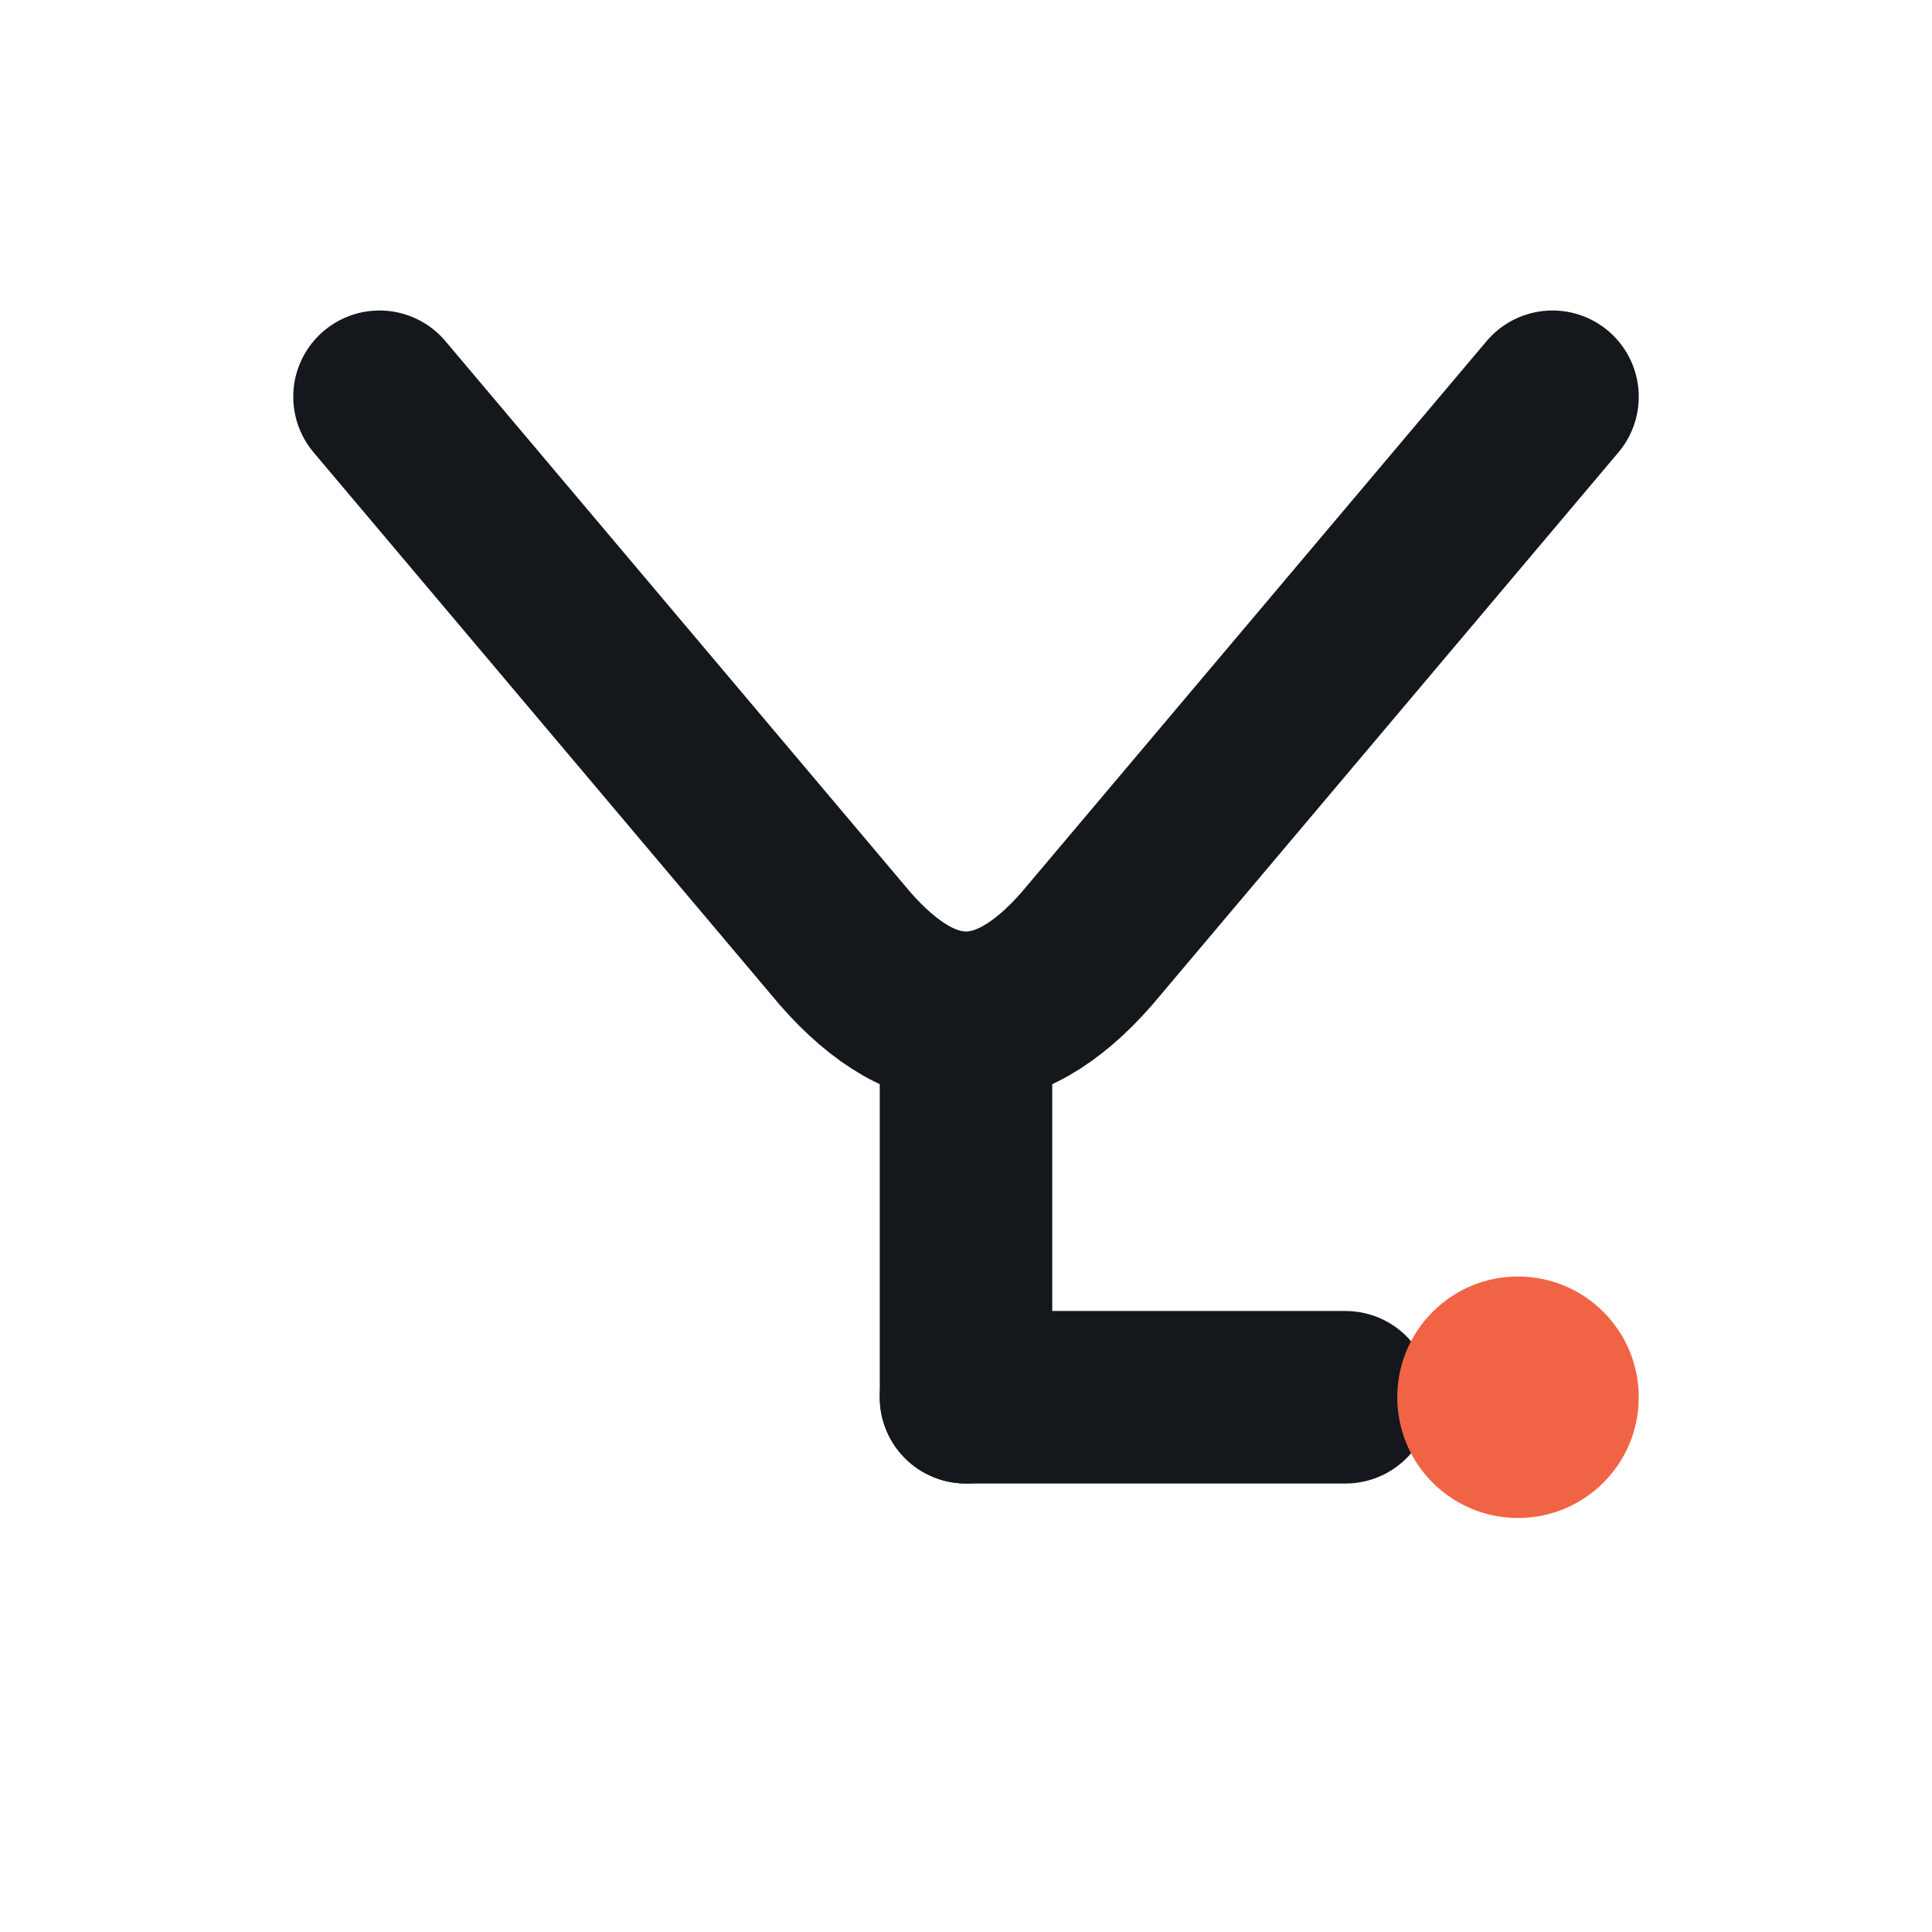
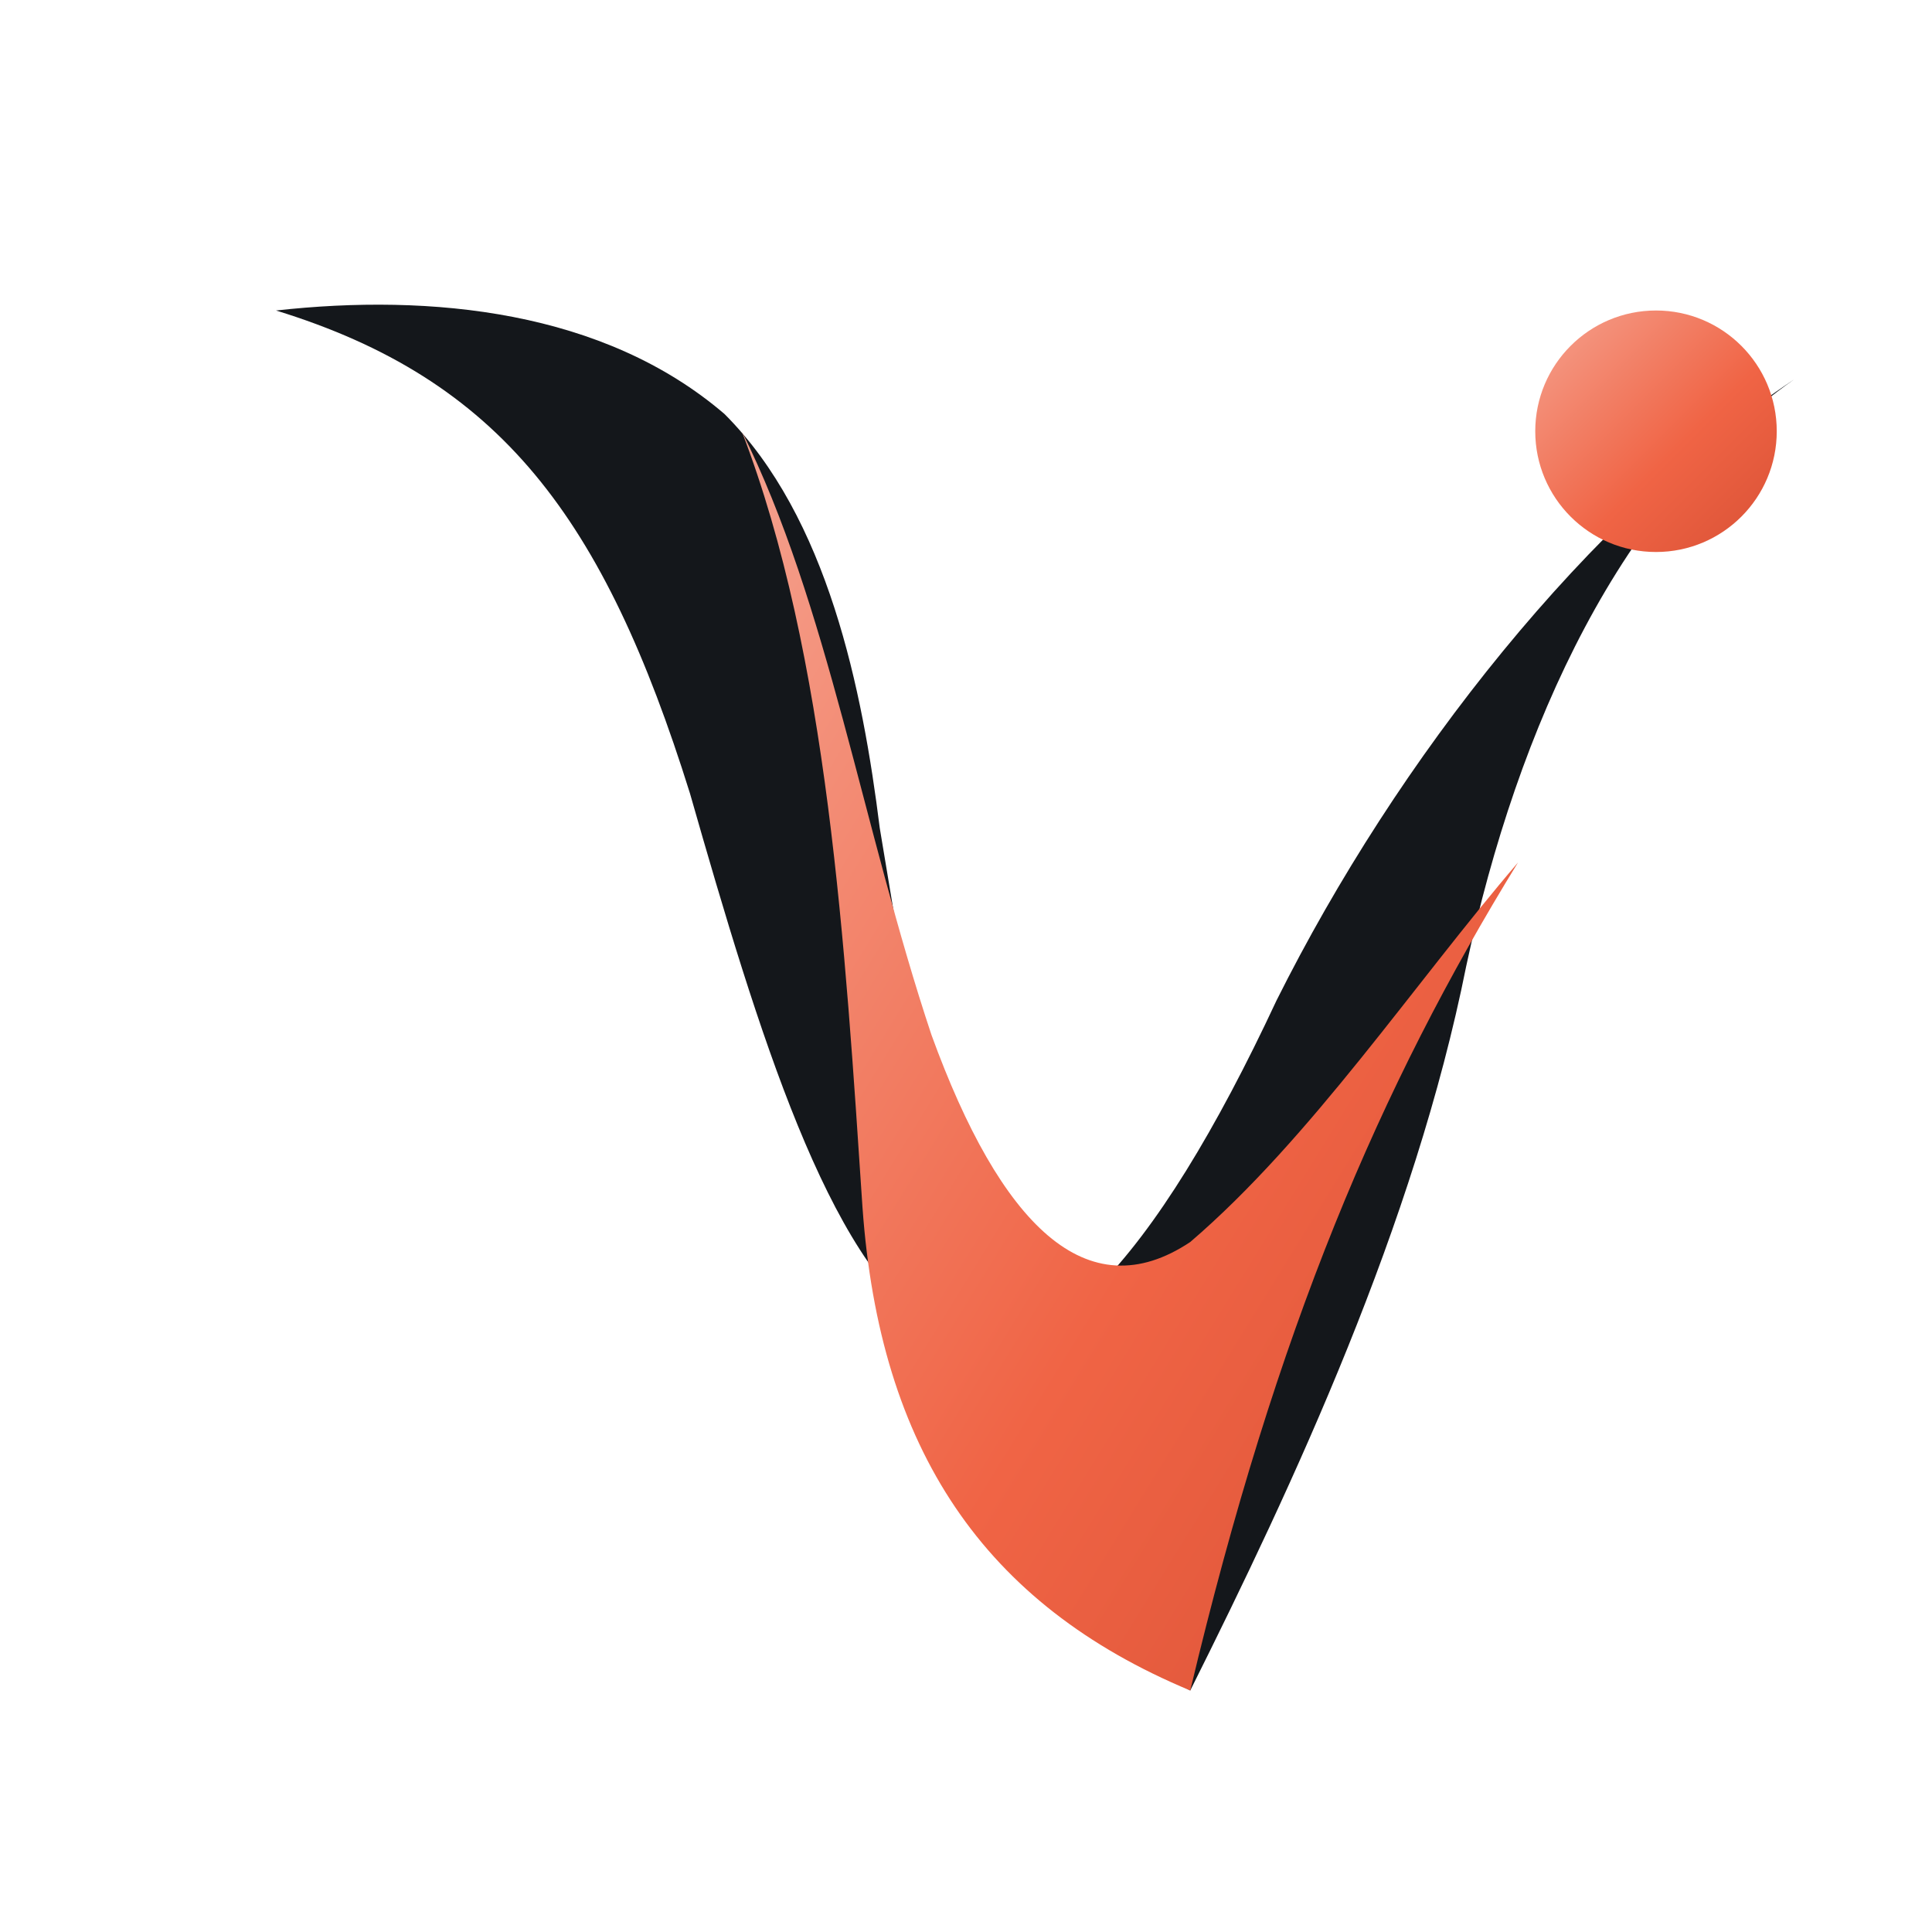
<svg xmlns="http://www.w3.org/2000/svg" width="112" height="112" viewBox="0 0 112 112" role="img" aria-labelledby="title desc">
-   <path d="M22 23 L49 55 Q56 63 63 55 L90 23" fill="none" stroke="#14171B" stroke-width="10" stroke-linecap="round" stroke-linejoin="round" />
-   <path d="M56 60 V81" fill="none" stroke="#14171B" stroke-width="10" stroke-linecap="round" />
-   <path d="M56 81 H78" fill="none" stroke="#14171B" stroke-width="10" stroke-linecap="round" />
-   <circle cx="88" cy="81" r="7" fill="#F06445" />
+   <defs>
+     <linearGradient id="coral" x1="0" y1="0" x2="1" y2="1">
+       <stop offset="0" stop-color="#F5A28F" />
+       <stop offset=".58" stop-color="#F06445" />
+       <stop offset="1" stop-color="#D95135" />
+     </linearGradient>
+   </defs>
+   <path d="M16 18 C25 17 35 18 42 24 C48 30 50 40 51 48 L56 78 C58 89 63 95 69 98 C75 86 82 71 85 56 C88 42 94 29 104 22 C92 30 81 44 74 58 C67 73 60 81 54 77 C48 73 44 60 40 46 C35 30 29 22 16 18 Z" fill="#14171B" />
+   <path d="M43 25 C48 35 50 48 54 60 C58 71 63 76 69 72 C76 66 82 57 88 50 C80 63 74 77 69 98 C57 93 51 84 50 70 C49 55 48 38 43 25 Z" fill="url(#coral)" />
+   <circle cx="96" cy="25" r="7" fill="url(#coral)" />
</svg>
